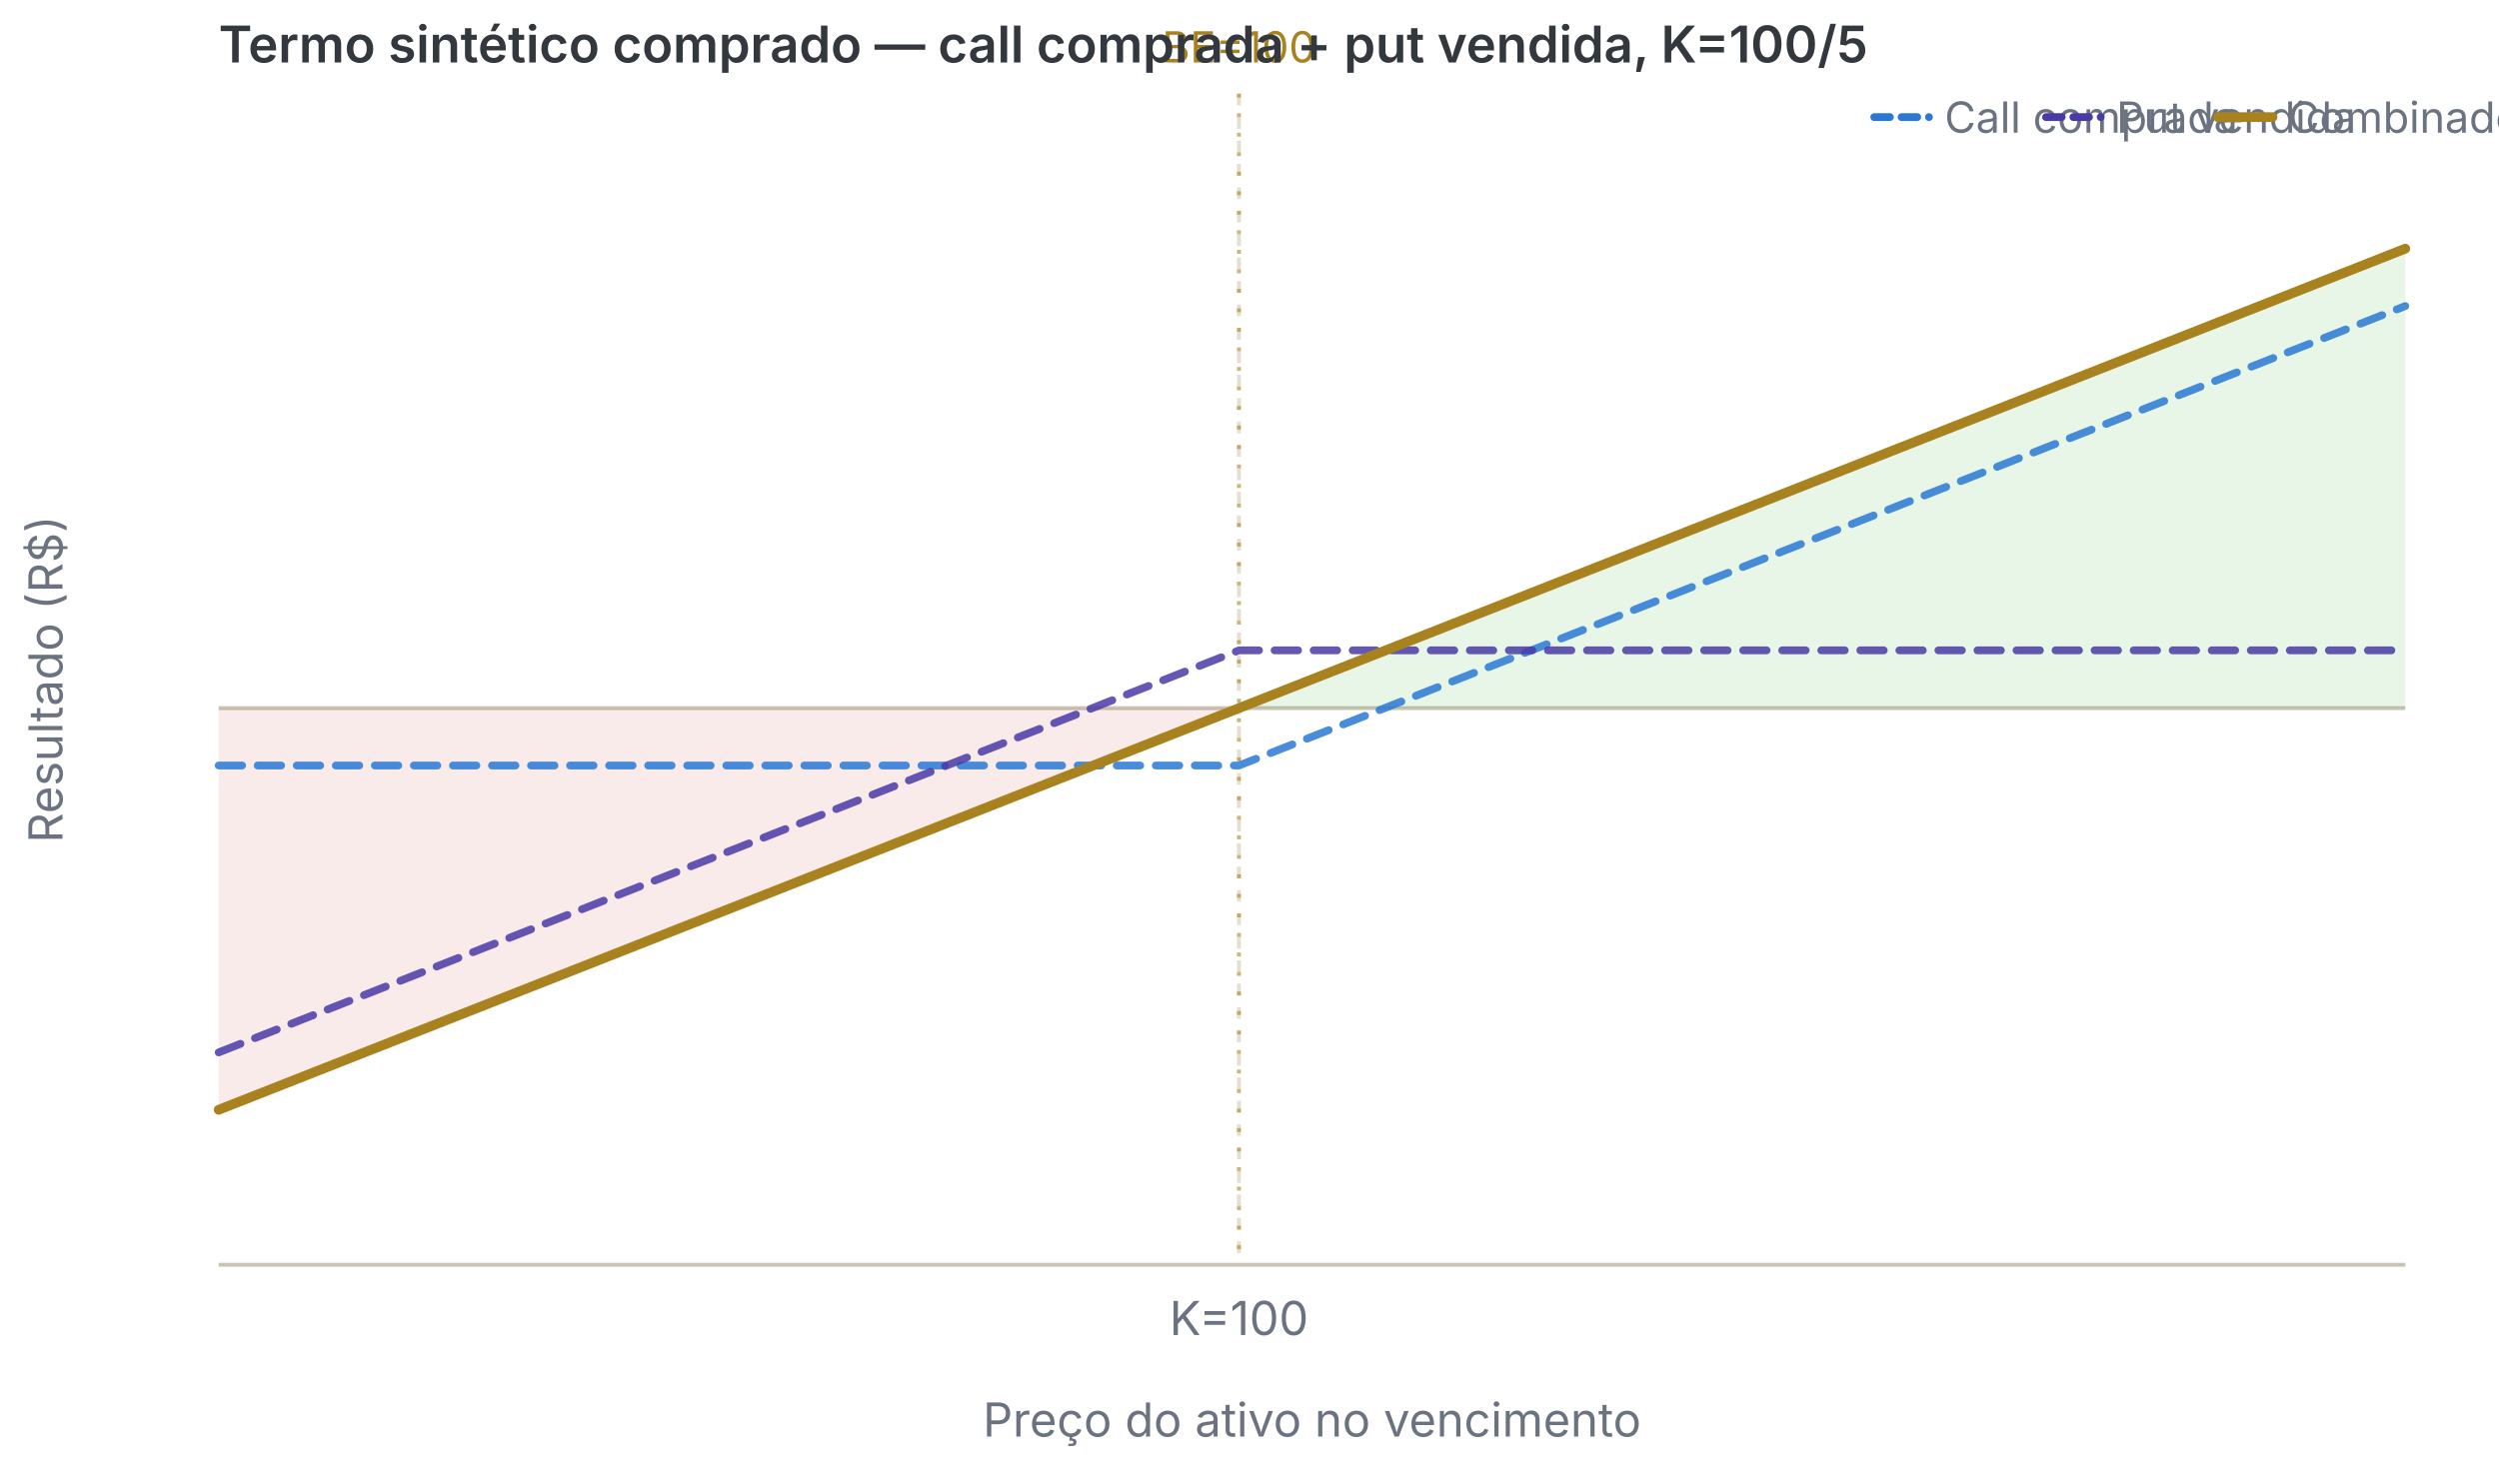
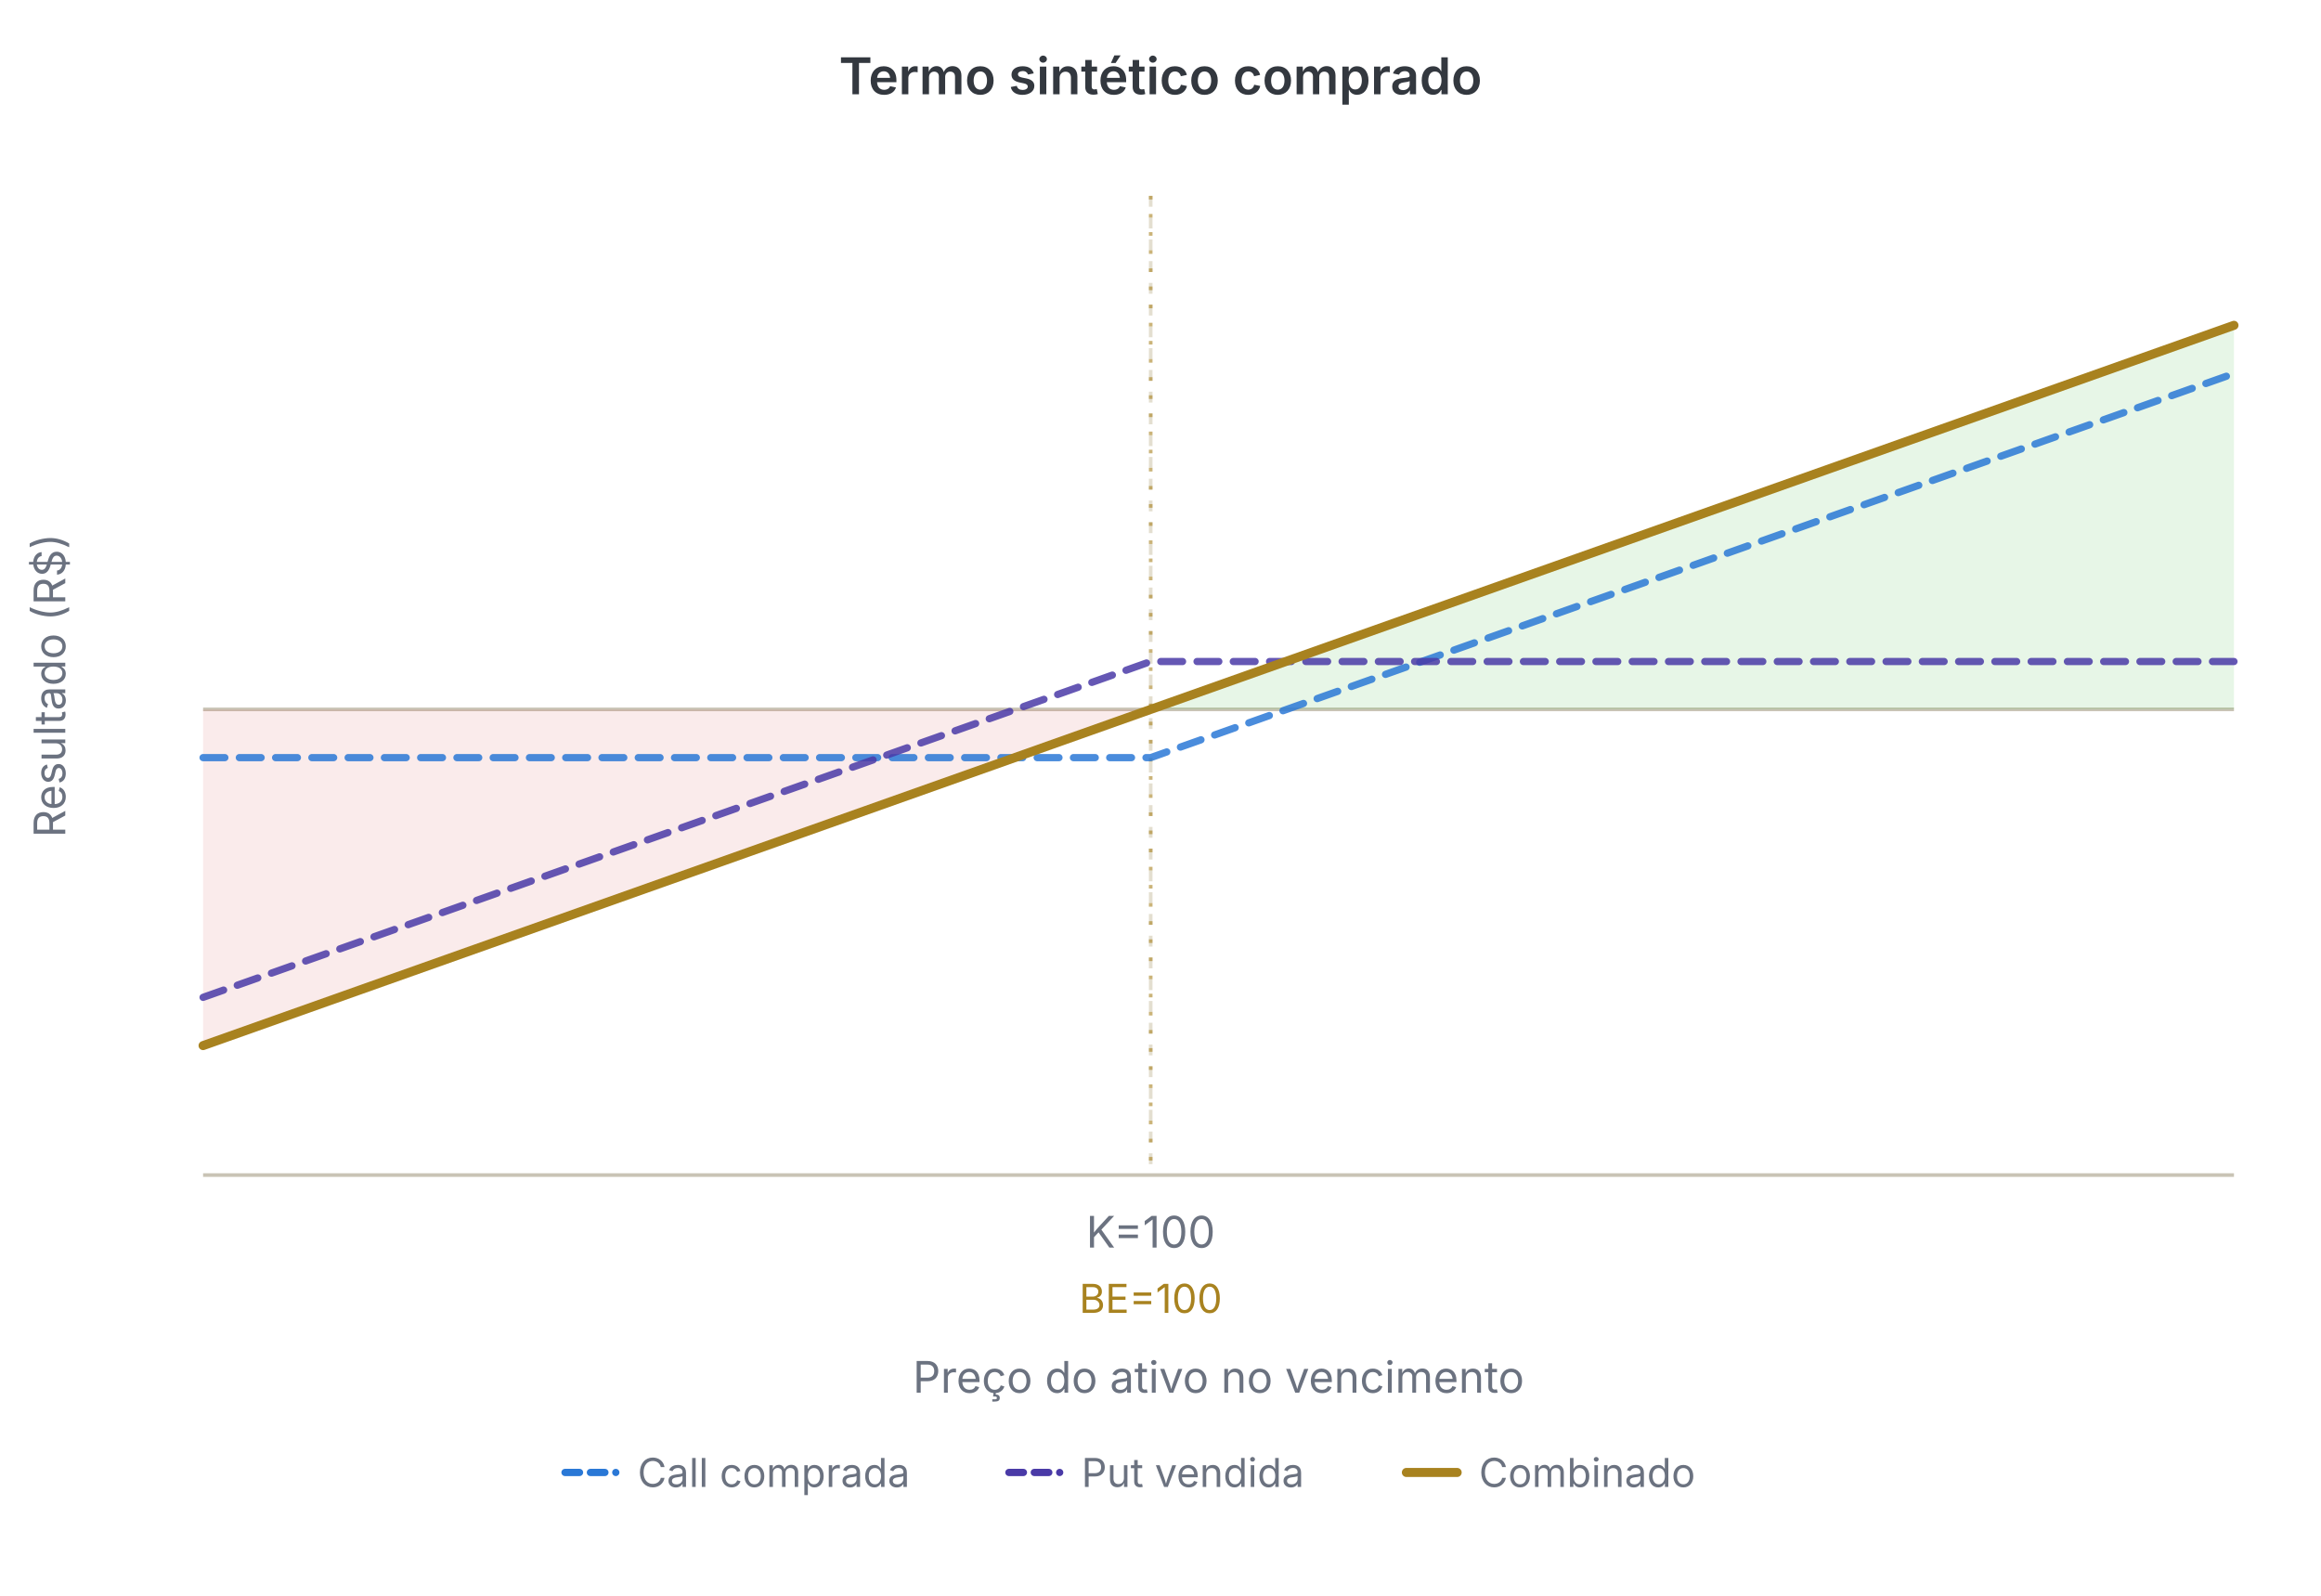
- <svg xmlns="http://www.w3.org/2000/svg" viewBox="0 0 640 380" role="img" aria-label="Termo sintético comprado — call comprada + put vendida, K=100/5">
+ <svg xmlns="http://www.w3.org/2000/svg" viewBox="0 0 640 440" role="img" aria-label="Termo sintético comprado">
  <style>
  .payoff-light { display: inline; }
  .payoff-dark { display: none; }
  @media (prefers-color-scheme: dark) {
    .payoff-light { display: none; }
    .payoff-dark { display: inline; }
  }
</style>
  <g class="payoff-light">
-     <line x1="56" y1="181.4" x2="616" y2="181.4" stroke="#c9c4b5" stroke-width="1" />
+     <line x1="56" y1="195.6" x2="616" y2="195.6" stroke="#c9c4b5" stroke-width="1" />
    <clipPath id="clip-profit-synthetic-long-forward.svg">
-       <rect x="56" y="24" width="560" height="157.4" />
+       <rect x="56" y="54" width="560" height="141.6" />
    </clipPath>
    <clipPath id="clip-loss-synthetic-long-forward.svg">
-       <rect x="56" y="181.4" width="560" height="142.6" />
+       <rect x="56" y="195.6" width="560" height="128.4" />
    </clipPath>
-     <path d="M 56.0,284.3 L 56.0,284.3 317.3,181.4 616.0,63.7 L 616.0,181.4 L 56.0,181.4 Z" fill="rgba(12,163,12,0.10)" clip-path="url(#clip-profit-synthetic-long-forward.svg)" />
-     <path d="M 56.0,284.3 L 56.0,284.3 317.3,181.4 616.0,63.7 L 616.0,181.4 L 56.0,181.4 Z" fill="rgba(208,59,59,0.10)" clip-path="url(#clip-loss-synthetic-long-forward.svg)" />
+     <path d="M 56.0,288.3 L 56.0,288.3 317.3,195.6 616.0,89.7 L 616.0,195.6 L 56.0,195.6 Z" fill="rgba(12,163,12,0.10)" clip-path="url(#clip-profit-synthetic-long-forward.svg)" />
+     <path d="M 56.0,288.3 L 56.0,288.3 317.3,195.6 616.0,89.7 L 616.0,195.6 L 56.0,195.6 Z" fill="rgba(208,59,59,0.10)" clip-path="url(#clip-loss-synthetic-long-forward.svg)" />
    <line x1="56" y1="324" x2="616" y2="324" stroke="#c9c4b5" stroke-width="1" />
-     <line x1="317.3" y1="24" x2="317.3" y2="324" stroke="#e4dfd0" stroke-width="1" stroke-dasharray="3,3" />
-     <text x="317.3" y="342" text-anchor="middle" font-size="12" fill="#6b7280" font-family="system-ui, -apple-system, 'Segoe UI', sans-serif">K=100</text>
-     <line x1="317.3" y1="24" x2="317.3" y2="324" stroke="#a8821f" stroke-width="1" stroke-dasharray="1,4" opacity="0.6" />
-     <text x="317.3" y="16" text-anchor="middle" font-size="11" fill="#a8821f" font-family="system-ui, -apple-system, 'Segoe UI', sans-serif">BE=100</text>
-     <polyline points="56.0,196.1 317.3,196.1 616.0,78.4" fill="none" stroke="#2a78d6" stroke-width="2" stroke-dasharray="6,4" stroke-linecap="round" stroke-linejoin="round" opacity="0.85" />
-     <polyline points="56.0,269.6 317.3,166.6 616.0,166.6" fill="none" stroke="#4a3aa7" stroke-width="2" stroke-dasharray="6,4" stroke-linecap="round" stroke-linejoin="round" opacity="0.85" />
-     <polyline points="56.0,284.3 317.3,181.4 616.0,63.7" fill="none" stroke="#a8821f" stroke-width="2.5" stroke-linecap="round" stroke-linejoin="round" />
-     <text x="336.0" y="368" text-anchor="middle" font-size="12" fill="#6b7280" font-family="system-ui, -apple-system, 'Segoe UI', sans-serif">Preço do ativo no vencimento</text>
-     <text x="16" y="174.0" text-anchor="middle" font-size="12" fill="#6b7280" font-family="system-ui, -apple-system, 'Segoe UI', sans-serif" transform="rotate(-90 16 174.0)">Resultado (R$)</text>
-     <text x="56" y="16" font-size="13" font-weight="600" fill="#33383f" font-family="system-ui, -apple-system, 'Segoe UI', sans-serif">Termo sintético comprado — call comprada + put vendida, K=100/5</text>
-     <line x1="480.0" y1="30" x2="494.0" y2="30" stroke="#2a78d6" stroke-width="2" stroke-dasharray="4,3" stroke-linecap="round" />
-     <text x="498.0" y="34" font-size="11" fill="#6b7280" font-family="system-ui, -apple-system, 'Segoe UI', sans-serif">Call comprada</text>
-     <line x1="524.0" y1="30" x2="538.0" y2="30" stroke="#4a3aa7" stroke-width="2" stroke-dasharray="4,3" stroke-linecap="round" />
-     <text x="542.0" y="34" font-size="11" fill="#6b7280" font-family="system-ui, -apple-system, 'Segoe UI', sans-serif">Put vendida</text>
-     <line x1="568.0" y1="30" x2="582.0" y2="30" stroke="#a8821f" stroke-width="2.5" stroke-linecap="round" />
-     <text x="586.0" y="34" font-size="11" fill="#6b7280" font-family="system-ui, -apple-system, 'Segoe UI', sans-serif">Combinado</text>
+     <line x1="317.3" y1="54" x2="317.3" y2="324" stroke="#e4dfd0" stroke-width="1" stroke-dasharray="3,3" />
+     <text x="317.3" y="344" text-anchor="middle" font-size="12" fill="#6b7280" font-family="system-ui, -apple-system, 'Segoe UI', sans-serif">K=100</text>
+     <line x1="317.3" y1="54" x2="317.3" y2="324" stroke="#a8821f" stroke-width="1" stroke-dasharray="1,4" opacity="0.6" />
+     <text x="317.3" y="362" text-anchor="middle" font-size="11" fill="#a8821f" font-family="system-ui, -apple-system, 'Segoe UI', sans-serif">BE=100</text>
+     <polyline points="56.0,208.9 317.3,208.9 616.0,103.0" fill="none" stroke="#2a78d6" stroke-width="2" stroke-dasharray="6,4" stroke-linecap="round" stroke-linejoin="round" opacity="0.85" />
+     <polyline points="56.0,275.0 317.3,182.4 616.0,182.4" fill="none" stroke="#4a3aa7" stroke-width="2" stroke-dasharray="6,4" stroke-linecap="round" stroke-linejoin="round" opacity="0.85" />
+     <polyline points="56.0,288.3 317.3,195.6 616.0,89.7" fill="none" stroke="#a8821f" stroke-width="2.5" stroke-linecap="round" stroke-linejoin="round" />
+     <text x="336.0" y="384" text-anchor="middle" font-size="12" fill="#6b7280" font-family="system-ui, -apple-system, 'Segoe UI', sans-serif">Preço do ativo no vencimento</text>
+     <text x="18" y="189.0" text-anchor="middle" font-size="12" fill="#6b7280" font-family="system-ui, -apple-system, 'Segoe UI', sans-serif" transform="rotate(-90 18 189.0)">Resultado (R$)</text>
+     <text x="320.0" y="26" text-anchor="middle" font-size="14" font-weight="600" fill="#33383f" font-family="system-ui, -apple-system, 'Segoe UI', sans-serif">Termo sintético comprado</text>
+     <line x1="155.8" y1="406" x2="169.8" y2="406" stroke="#2a78d6" stroke-width="2" stroke-dasharray="4,3" stroke-linecap="round" />
+     <text x="175.8" y="410" font-size="11" fill="#6b7280" font-family="system-ui, -apple-system, 'Segoe UI', sans-serif">Call comprada</text>
+     <line x1="278.2" y1="406" x2="292.2" y2="406" stroke="#4a3aa7" stroke-width="2" stroke-dasharray="4,3" stroke-linecap="round" />
+     <text x="298.2" y="410" font-size="11" fill="#6b7280" font-family="system-ui, -apple-system, 'Segoe UI', sans-serif">Put vendida</text>
+     <line x1="387.8" y1="406" x2="401.8" y2="406" stroke="#a8821f" stroke-width="2.5" stroke-linecap="round" />
+     <text x="407.8" y="410" font-size="11" fill="#6b7280" font-family="system-ui, -apple-system, 'Segoe UI', sans-serif">Combinado</text>
  </g>
  <g class="payoff-dark">
-     <line x1="56" y1="181.4" x2="616" y2="181.4" stroke="#3a3f4d" stroke-width="1" />
+     <line x1="56" y1="195.6" x2="616" y2="195.6" stroke="#3a3f4d" stroke-width="1" />
    <clipPath id="clip-profit-synthetic-long-forward.svg">
-       <rect x="56" y="24" width="560" height="157.4" />
+       <rect x="56" y="54" width="560" height="141.6" />
    </clipPath>
    <clipPath id="clip-loss-synthetic-long-forward.svg">
-       <rect x="56" y="181.4" width="560" height="142.6" />
+       <rect x="56" y="195.6" width="560" height="128.4" />
    </clipPath>
-     <path d="M 56.0,284.3 L 56.0,284.3 317.3,181.4 616.0,63.7 L 616.0,181.4 L 56.0,181.4 Z" fill="rgba(12,163,12,0.16)" clip-path="url(#clip-profit-synthetic-long-forward.svg)" />
-     <path d="M 56.0,284.3 L 56.0,284.3 317.3,181.4 616.0,63.7 L 616.0,181.4 L 56.0,181.4 Z" fill="rgba(230,103,103,0.16)" clip-path="url(#clip-loss-synthetic-long-forward.svg)" />
+     <path d="M 56.0,288.3 L 56.0,288.3 317.3,195.6 616.0,89.7 L 616.0,195.6 L 56.0,195.6 Z" fill="rgba(12,163,12,0.16)" clip-path="url(#clip-profit-synthetic-long-forward.svg)" />
+     <path d="M 56.0,288.3 L 56.0,288.3 317.3,195.6 616.0,89.7 L 616.0,195.6 L 56.0,195.6 Z" fill="rgba(230,103,103,0.16)" clip-path="url(#clip-loss-synthetic-long-forward.svg)" />
    <line x1="56" y1="324" x2="616" y2="324" stroke="#3a3f4d" stroke-width="1" />
-     <line x1="317.3" y1="24" x2="317.3" y2="324" stroke="#262b36" stroke-width="1" stroke-dasharray="3,3" />
-     <text x="317.3" y="342" text-anchor="middle" font-size="12" fill="#8a877f" font-family="system-ui, -apple-system, 'Segoe UI', sans-serif">K=100</text>
-     <line x1="317.3" y1="24" x2="317.3" y2="324" stroke="#d4af37" stroke-width="1" stroke-dasharray="1,4" opacity="0.6" />
-     <text x="317.3" y="16" text-anchor="middle" font-size="11" fill="#d4af37" font-family="system-ui, -apple-system, 'Segoe UI', sans-serif">BE=100</text>
-     <polyline points="56.0,196.1 317.3,196.1 616.0,78.4" fill="none" stroke="#3987e5" stroke-width="2" stroke-dasharray="6,4" stroke-linecap="round" stroke-linejoin="round" opacity="0.85" />
-     <polyline points="56.0,269.6 317.3,166.6 616.0,166.6" fill="none" stroke="#9085e9" stroke-width="2" stroke-dasharray="6,4" stroke-linecap="round" stroke-linejoin="round" opacity="0.85" />
-     <polyline points="56.0,284.3 317.3,181.4 616.0,63.7" fill="none" stroke="#d4af37" stroke-width="2.5" stroke-linecap="round" stroke-linejoin="round" />
-     <text x="336.0" y="368" text-anchor="middle" font-size="12" fill="#8a877f" font-family="system-ui, -apple-system, 'Segoe UI', sans-serif">Preço do ativo no vencimento</text>
-     <text x="16" y="174.0" text-anchor="middle" font-size="12" fill="#8a877f" font-family="system-ui, -apple-system, 'Segoe UI', sans-serif" transform="rotate(-90 16 174.0)">Resultado (R$)</text>
-     <text x="56" y="16" font-size="13" font-weight="600" fill="#e8e6e1" font-family="system-ui, -apple-system, 'Segoe UI', sans-serif">Termo sintético comprado — call comprada + put vendida, K=100/5</text>
-     <line x1="480.0" y1="30" x2="494.0" y2="30" stroke="#3987e5" stroke-width="2" stroke-dasharray="4,3" stroke-linecap="round" />
-     <text x="498.0" y="34" font-size="11" fill="#8a877f" font-family="system-ui, -apple-system, 'Segoe UI', sans-serif">Call comprada</text>
-     <line x1="524.0" y1="30" x2="538.0" y2="30" stroke="#9085e9" stroke-width="2" stroke-dasharray="4,3" stroke-linecap="round" />
-     <text x="542.0" y="34" font-size="11" fill="#8a877f" font-family="system-ui, -apple-system, 'Segoe UI', sans-serif">Put vendida</text>
-     <line x1="568.0" y1="30" x2="582.0" y2="30" stroke="#d4af37" stroke-width="2.5" stroke-linecap="round" />
-     <text x="586.0" y="34" font-size="11" fill="#8a877f" font-family="system-ui, -apple-system, 'Segoe UI', sans-serif">Combinado</text>
+     <line x1="317.3" y1="54" x2="317.3" y2="324" stroke="#262b36" stroke-width="1" stroke-dasharray="3,3" />
+     <text x="317.3" y="344" text-anchor="middle" font-size="12" fill="#8a877f" font-family="system-ui, -apple-system, 'Segoe UI', sans-serif">K=100</text>
+     <line x1="317.3" y1="54" x2="317.3" y2="324" stroke="#d4af37" stroke-width="1" stroke-dasharray="1,4" opacity="0.6" />
+     <text x="317.3" y="362" text-anchor="middle" font-size="11" fill="#d4af37" font-family="system-ui, -apple-system, 'Segoe UI', sans-serif">BE=100</text>
+     <polyline points="56.0,208.9 317.3,208.9 616.0,103.0" fill="none" stroke="#3987e5" stroke-width="2" stroke-dasharray="6,4" stroke-linecap="round" stroke-linejoin="round" opacity="0.85" />
+     <polyline points="56.0,275.0 317.3,182.4 616.0,182.4" fill="none" stroke="#9085e9" stroke-width="2" stroke-dasharray="6,4" stroke-linecap="round" stroke-linejoin="round" opacity="0.85" />
+     <polyline points="56.0,288.3 317.3,195.6 616.0,89.7" fill="none" stroke="#d4af37" stroke-width="2.5" stroke-linecap="round" stroke-linejoin="round" />
+     <text x="336.0" y="384" text-anchor="middle" font-size="12" fill="#8a877f" font-family="system-ui, -apple-system, 'Segoe UI', sans-serif">Preço do ativo no vencimento</text>
+     <text x="18" y="189.0" text-anchor="middle" font-size="12" fill="#8a877f" font-family="system-ui, -apple-system, 'Segoe UI', sans-serif" transform="rotate(-90 18 189.0)">Resultado (R$)</text>
+     <text x="320.0" y="26" text-anchor="middle" font-size="14" font-weight="600" fill="#e8e6e1" font-family="system-ui, -apple-system, 'Segoe UI', sans-serif">Termo sintético comprado</text>
+     <line x1="155.8" y1="406" x2="169.8" y2="406" stroke="#3987e5" stroke-width="2" stroke-dasharray="4,3" stroke-linecap="round" />
+     <text x="175.8" y="410" font-size="11" fill="#8a877f" font-family="system-ui, -apple-system, 'Segoe UI', sans-serif">Call comprada</text>
+     <line x1="278.2" y1="406" x2="292.2" y2="406" stroke="#9085e9" stroke-width="2" stroke-dasharray="4,3" stroke-linecap="round" />
+     <text x="298.2" y="410" font-size="11" fill="#8a877f" font-family="system-ui, -apple-system, 'Segoe UI', sans-serif">Put vendida</text>
+     <line x1="387.8" y1="406" x2="401.8" y2="406" stroke="#d4af37" stroke-width="2.5" stroke-linecap="round" />
+     <text x="407.8" y="410" font-size="11" fill="#8a877f" font-family="system-ui, -apple-system, 'Segoe UI', sans-serif">Combinado</text>
  </g>
</svg>
